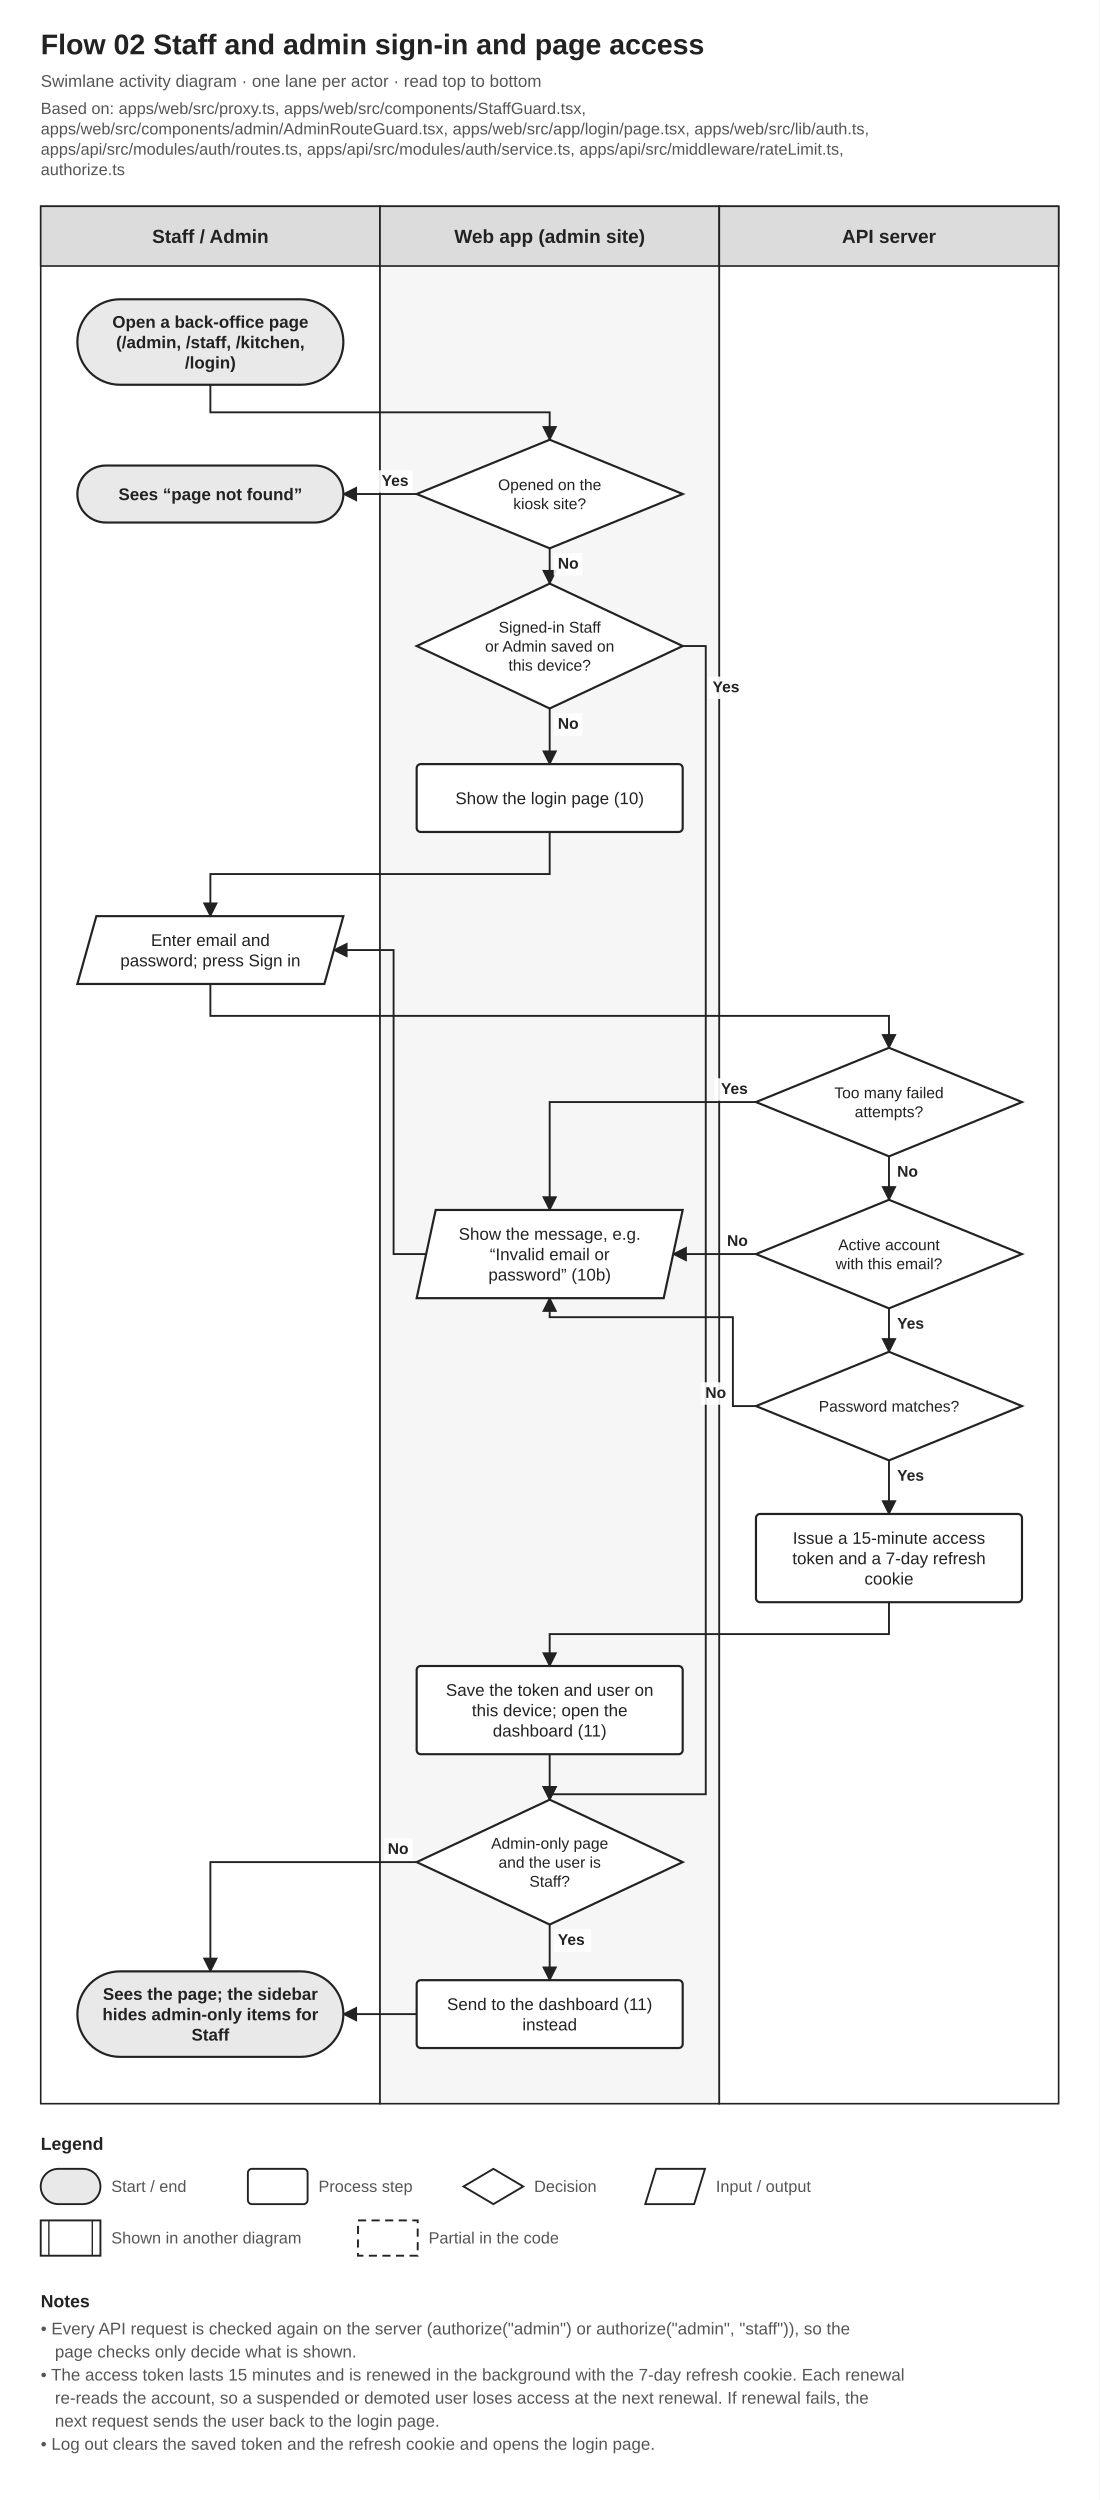
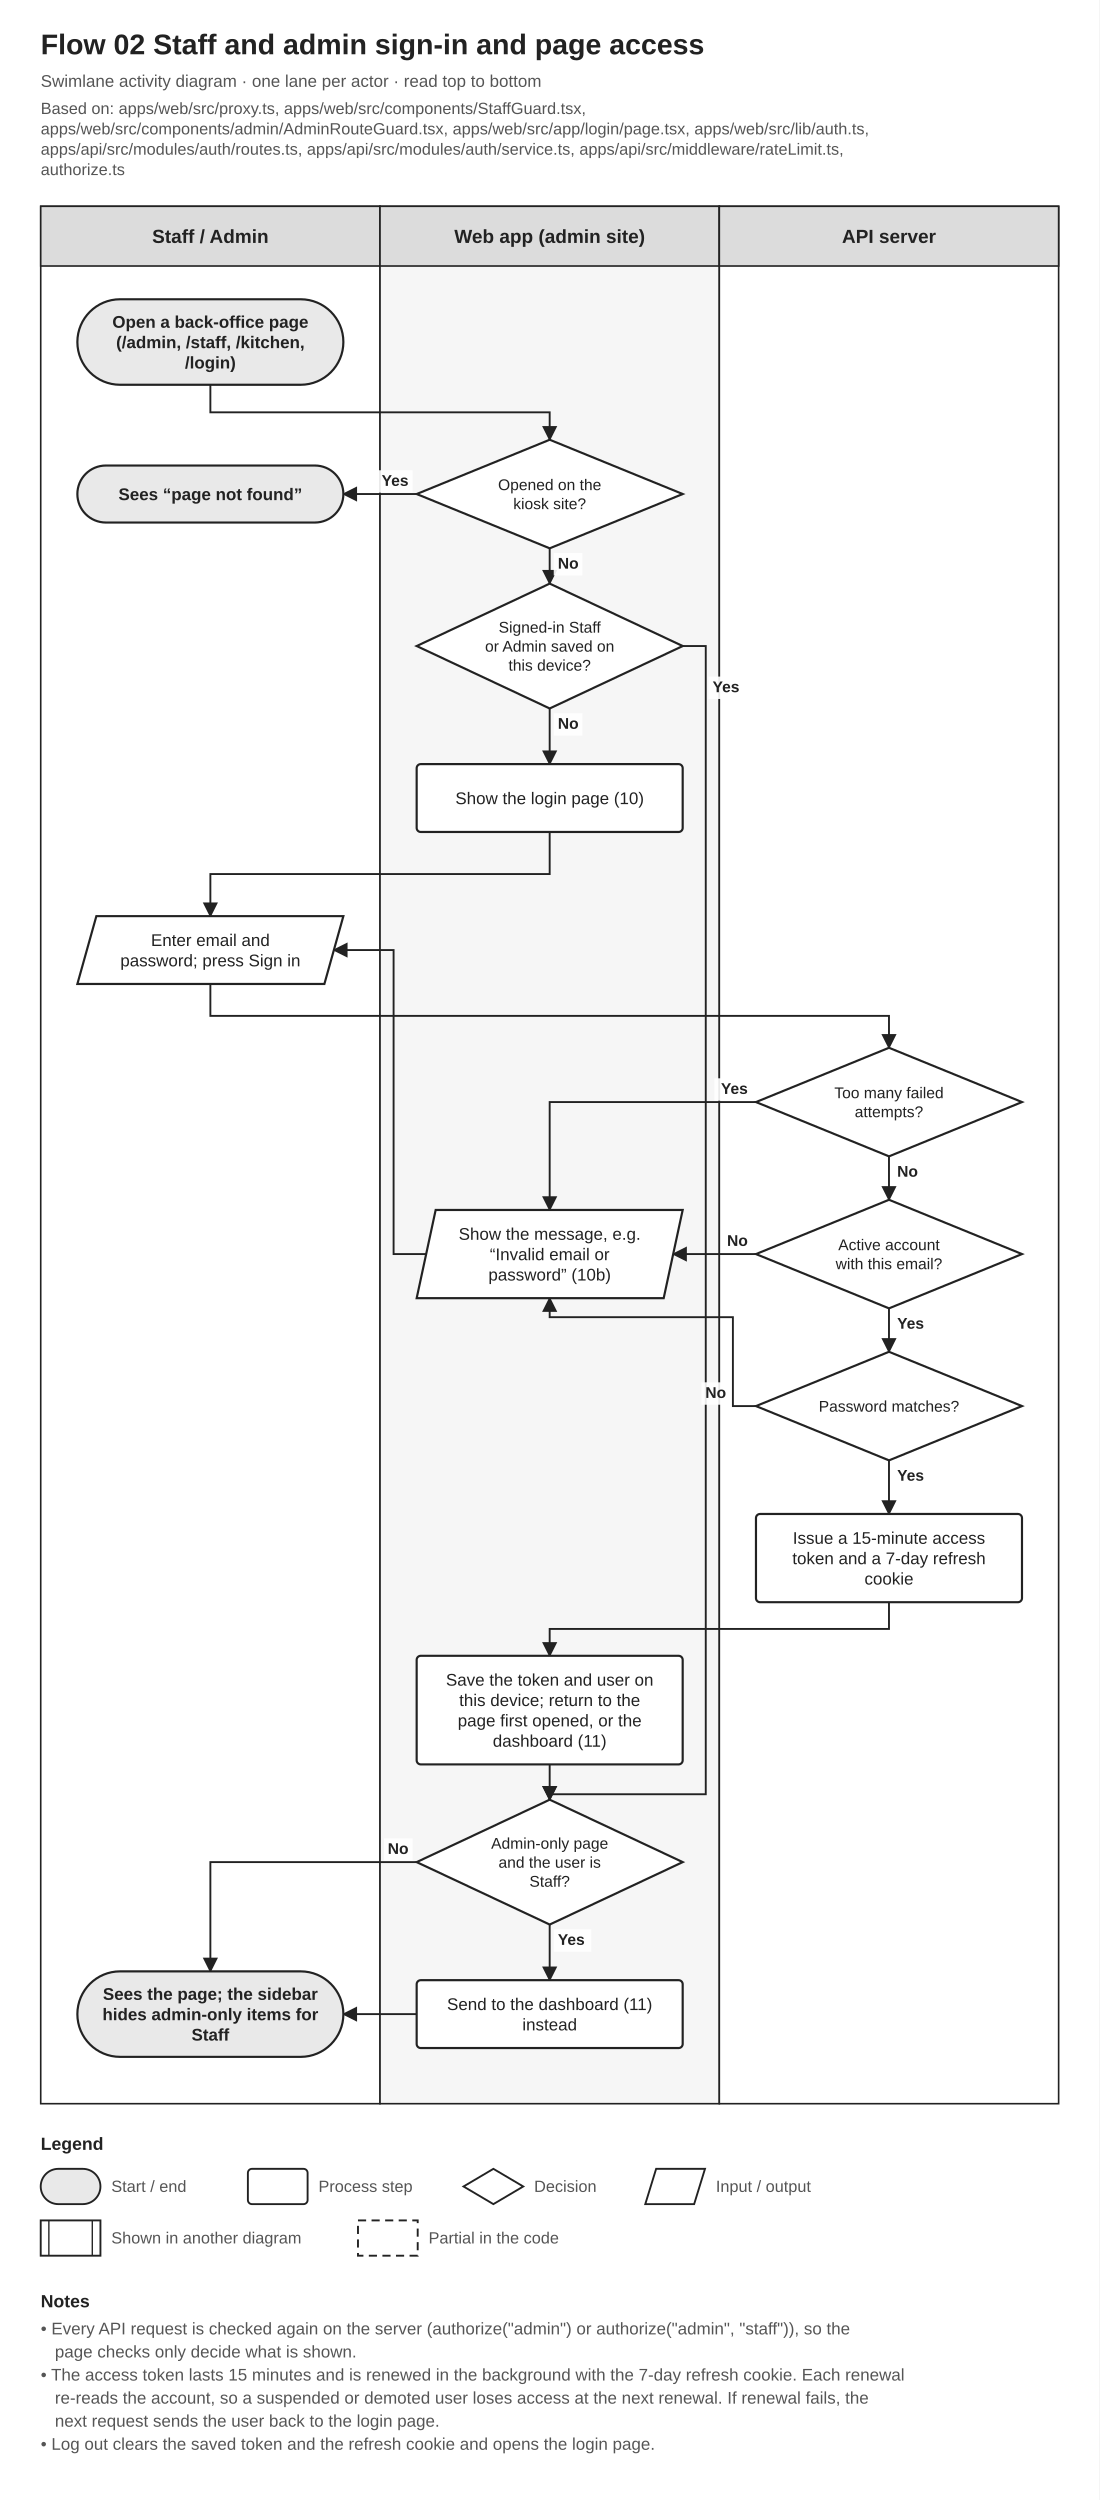
<svg xmlns="http://www.w3.org/2000/svg" width="810" height="1842" viewBox="0 0 810 1842">
  <defs>
    <marker id="arrow" viewBox="0 0 10 10" refX="9" refY="5" markerWidth="8" markerHeight="8" orient="auto-start-reverse">
      <path d="M0 0 L10 5 L0 10 z" fill="#222222" />
    </marker>
  </defs>
  <rect x="0" y="0" width="810" height="1842" fill="#ffffff" />
  <text x="30" y="40" font-family="Arial, Helvetica, sans-serif" font-size="21" font-weight="700" fill="#222222">Flow 02  Staff and admin sign-in and page access</text>
  <text x="30" y="64" font-family="Arial, Helvetica, sans-serif" font-size="12.5" fill="#555555">Swimlane activity diagram · one lane per actor · read top to bottom</text>
  <text x="30" y="84" font-family="Arial, Helvetica, sans-serif" font-size="12" fill="#555555">Based on: apps/web/src/proxy.ts, apps/web/src/components/StaffGuard.tsx,</text>
  <text x="30" y="99" font-family="Arial, Helvetica, sans-serif" font-size="12" fill="#555555">apps/web/src/components/admin/AdminRouteGuard.tsx, apps/web/src/app/login/page.tsx, apps/web/src/lib/auth.ts,</text>
  <text x="30" y="114" font-family="Arial, Helvetica, sans-serif" font-size="12" fill="#555555">apps/api/src/modules/auth/routes.ts, apps/api/src/modules/auth/service.ts, apps/api/src/middleware/rateLimit.ts,</text>
  <text x="30" y="129" font-family="Arial, Helvetica, sans-serif" font-size="12" fill="#555555">authorize.ts</text>
  <rect x="30" y="152" width="250" height="1398" fill="#ffffff" stroke="#222222" stroke-width="1.2" />
  <rect x="30" y="152" width="250" height="44" fill="#dcdcdc" stroke="#222222" stroke-width="1.2" />
  <text x="155.0" y="179" font-family="Arial, Helvetica, sans-serif" font-size="14" font-weight="700" text-anchor="middle" fill="#222222">Staff / Admin</text>
  <rect x="280" y="152" width="250" height="1398" fill="#f6f6f6" stroke="#222222" stroke-width="1.2" />
  <rect x="280" y="152" width="250" height="44" fill="#dcdcdc" stroke="#222222" stroke-width="1.2" />
  <text x="405.0" y="179" font-family="Arial, Helvetica, sans-serif" font-size="14" font-weight="700" text-anchor="middle" fill="#222222">Web app (admin site)</text>
  <rect x="530" y="152" width="250" height="1398" fill="#ffffff" stroke="#222222" stroke-width="1.2" />
  <rect x="530" y="152" width="250" height="44" fill="#dcdcdc" stroke="#222222" stroke-width="1.2" />
  <text x="655.0" y="179" font-family="Arial, Helvetica, sans-serif" font-size="14" font-weight="700" text-anchor="middle" fill="#222222">API server</text>
  <path d="M155.0 283.5 L155.0 303.8 L405.0 303.8 L405.0 324.0" fill="none" stroke="#222222" stroke-width="1.4" marker-end="url(#arrow)" />
  <path d="M307.0 364.0 L253.0 364.0" fill="none" stroke="#222222" stroke-width="1.4" marker-end="url(#arrow)" />
  <rect x="276.335" y="346.5" width="27.665" height="16.5" fill="#ffffff" opacity="0.9" />
  <text x="301.0" y="358.0" font-family="Arial, Helvetica, sans-serif" font-size="11.5" font-weight="700" text-anchor="end" fill="#222222">Yes</text>
  <path d="M405.0 404.0 L405.0 430.0" fill="none" stroke="#222222" stroke-width="1.4" marker-end="url(#arrow)" />
  <rect x="408.0" y="407.5" width="21.11" height="16.5" fill="#ffffff" opacity="0.9" />
  <text x="411.0" y="419.0" font-family="Arial, Helvetica, sans-serif" font-size="11.5" font-weight="700" text-anchor="start" fill="#222222">No</text>
  <path d="M405.0 522.0 L405.0 563.0" fill="none" stroke="#222222" stroke-width="1.4" marker-end="url(#arrow)" />
  <rect x="408.0" y="525.5" width="21.11" height="16.5" fill="#ffffff" opacity="0.9" />
  <text x="411.0" y="537.0" font-family="Arial, Helvetica, sans-serif" font-size="11.5" font-weight="700" text-anchor="start" fill="#222222">No</text>
  <path d="M503.0 476.0 L520.0 476.0 L520.0 1322.0 L405.0 1322.0 L405.0 1326.0" fill="none" stroke="#222222" stroke-width="1.4" marker-end="url(#arrow)" />
  <rect x="522" y="498.5" width="27.665" height="16.5" fill="#ffffff" opacity="0.9" />
  <text x="525" y="510.0" font-family="Arial, Helvetica, sans-serif" font-size="11.5" font-weight="700" text-anchor="start" fill="#222222">Yes</text>
  <path d="M405.0 613.0 L405.0 644.0 L155.0 644.0 L155.0 675.0" fill="none" stroke="#222222" stroke-width="1.4" marker-end="url(#arrow)" />
  <path d="M155.0 725.0 L155.0 748.5 L655.0 748.5 L655.0 772.0" fill="none" stroke="#222222" stroke-width="1.4" marker-end="url(#arrow)" />
  <path d="M557.0 812.0 L405.0 812.0 L405.0 891.5" fill="none" stroke="#222222" stroke-width="1.4" marker-end="url(#arrow)" />
  <rect x="526.335" y="794.5" width="27.665" height="16.5" fill="#ffffff" opacity="0.9" />
  <text x="551.0" y="806.0" font-family="Arial, Helvetica, sans-serif" font-size="11.5" font-weight="700" text-anchor="end" fill="#222222">Yes</text>
  <path d="M655.0 852.0 L655.0 884.0" fill="none" stroke="#222222" stroke-width="1.4" marker-end="url(#arrow)" />
  <rect x="658.0" y="855.5" width="21.11" height="16.5" fill="#ffffff" opacity="0.9" />
  <text x="661.0" y="867.0" font-family="Arial, Helvetica, sans-serif" font-size="11.5" font-weight="700" text-anchor="start" fill="#222222">No</text>
  <path d="M557.0 924.0 L496.0 924.0" fill="none" stroke="#222222" stroke-width="1.4" marker-end="url(#arrow)" />
  <rect x="532.89" y="906.5" width="21.11" height="16.5" fill="#ffffff" opacity="0.9" />
  <text x="551.0" y="918.0" font-family="Arial, Helvetica, sans-serif" font-size="11.5" font-weight="700" text-anchor="end" fill="#222222">No</text>
  <path d="M655.0 964.0 L655.0 996.0" fill="none" stroke="#222222" stroke-width="1.4" marker-end="url(#arrow)" />
  <rect x="658.0" y="967.5" width="27.665" height="16.5" fill="#ffffff" opacity="0.9" />
  <text x="661.0" y="979.0" font-family="Arial, Helvetica, sans-serif" font-size="11.5" font-weight="700" text-anchor="start" fill="#222222">Yes</text>
  <path d="M557.0 1036.0 L540.0 1036.0 L540.0 970.5 L405.0 970.5 L405.0 956.5" fill="none" stroke="#222222" stroke-width="1.4" marker-end="url(#arrow)" />
  <rect x="516.89" y="1018.5" width="21.11" height="16.5" fill="#ffffff" opacity="0.9" />
  <text x="535" y="1030.0" font-family="Arial, Helvetica, sans-serif" font-size="11.5" font-weight="700" text-anchor="end" fill="#222222">No</text>
  <path d="M655.0 1076.0 L655.0 1115.5" fill="none" stroke="#222222" stroke-width="1.4" marker-end="url(#arrow)" />
  <rect x="658.0" y="1079.5" width="27.665" height="16.5" fill="#ffffff" opacity="0.9" />
  <text x="661.0" y="1091.0" font-family="Arial, Helvetica, sans-serif" font-size="11.5" font-weight="700" text-anchor="start" fill="#222222">Yes</text>
  <path d="M314.0 924.0 L290.0 924.0 L290.0 700.0 L246.0 700.0" fill="none" stroke="#222222" stroke-width="1.4" marker-end="url(#arrow)" />
-   <path d="M655.0 1180.5 L655.0 1204.0 L405.0 1204.0 L405.0 1227.5" fill="none" stroke="#222222" stroke-width="1.4" marker-end="url(#arrow)" />
-   <path d="M405.0 1292.5 L405.0 1326.0" fill="none" stroke="#222222" stroke-width="1.4" marker-end="url(#arrow)" />
+   <path d="M655.0 1180.5 L655.0 1200.2 L405.0 1200.2 L405.0 1220.0" fill="none" stroke="#222222" stroke-width="1.4" marker-end="url(#arrow)" />
+   <path d="M405.0 1300.0 L405.0 1326.0" fill="none" stroke="#222222" stroke-width="1.4" marker-end="url(#arrow)" />
  <path d="M405.0 1418.0 L405.0 1459.0" fill="none" stroke="#222222" stroke-width="1.4" marker-end="url(#arrow)" />
  <rect x="408.0" y="1421.5" width="27.665" height="16.5" fill="#ffffff" opacity="0.9" />
  <text x="411.0" y="1433.0" font-family="Arial, Helvetica, sans-serif" font-size="11.5" font-weight="700" text-anchor="start" fill="#222222">Yes</text>
  <path d="M307.0 1372.0 L155.0 1372.0 L155.0 1452.5" fill="none" stroke="#222222" stroke-width="1.4" marker-end="url(#arrow)" />
  <rect x="282.89" y="1354.5" width="21.11" height="16.5" fill="#ffffff" opacity="0.9" />
  <text x="301.0" y="1366.0" font-family="Arial, Helvetica, sans-serif" font-size="11.5" font-weight="700" text-anchor="end" fill="#222222">No</text>
  <path d="M307.0 1484.0 L253.0 1484.0" fill="none" stroke="#222222" stroke-width="1.4" marker-end="url(#arrow)" />
  <rect x="57.0" y="220.5" width="196" height="63" rx="31.5" fill="#e9e9e9" stroke="#222222" stroke-width="1.6" />
  <text x="155.0" y="241.5" font-family="Arial, Helvetica, sans-serif" font-size="12.5" font-weight="700" text-anchor="middle" fill="#222222">Open a back-office page</text>
  <text x="155.0" y="256.5" font-family="Arial, Helvetica, sans-serif" font-size="12.5" font-weight="700" text-anchor="middle" fill="#222222">(/admin, /staff, /kitchen,</text>
  <text x="155.0" y="271.5" font-family="Arial, Helvetica, sans-serif" font-size="12.5" font-weight="700" text-anchor="middle" fill="#222222">/login)</text>
  <polygon points="405.0,324.0 503.0,364.0 405.0,404.0 307.0,364.0" fill="#ffffff" stroke="#222222" stroke-width="1.6" />
  <text x="405.0" y="361.14" font-family="Arial, Helvetica, sans-serif" font-size="11.5" font-weight="400" text-anchor="middle" fill="#222222">Opened on the</text>
  <text x="405.0" y="375.14" font-family="Arial, Helvetica, sans-serif" font-size="11.5" font-weight="400" text-anchor="middle" fill="#222222">kiosk site?</text>
  <rect x="57.0" y="343.0" width="196" height="42" rx="21.0" fill="#e9e9e9" stroke="#222222" stroke-width="1.6" />
  <text x="155.0" y="368.5" font-family="Arial, Helvetica, sans-serif" font-size="12.5" font-weight="700" text-anchor="middle" fill="#222222">Sees “page not found”</text>
  <polygon points="405.0,430.0 503.0,476.0 405.0,522.0 307.0,476.0" fill="#ffffff" stroke="#222222" stroke-width="1.6" />
  <text x="405.0" y="466.14" font-family="Arial, Helvetica, sans-serif" font-size="11.5" font-weight="400" text-anchor="middle" fill="#222222">Signed-in Staff</text>
  <text x="405.0" y="480.14" font-family="Arial, Helvetica, sans-serif" font-size="11.5" font-weight="400" text-anchor="middle" fill="#222222">or Admin saved on</text>
  <text x="405.0" y="494.14" font-family="Arial, Helvetica, sans-serif" font-size="11.5" font-weight="400" text-anchor="middle" fill="#222222">this device?</text>
  <rect x="307.0" y="563.0" width="196" height="50" rx="3" fill="#ffffff" stroke="#222222" stroke-width="1.6" />
  <text x="405.0" y="592.5" font-family="Arial, Helvetica, sans-serif" font-size="12.5" font-weight="400" text-anchor="middle" fill="#222222">Show the login page (10)</text>
  <polygon points="71.0,675.0 253.0,675.0 239.0,725.0 57.0,725.0" fill="#ffffff" stroke="#222222" stroke-width="1.6" />
  <text x="155.0" y="697.0" font-family="Arial, Helvetica, sans-serif" font-size="12.5" font-weight="400" text-anchor="middle" fill="#222222">Enter email and</text>
  <text x="155.0" y="712.0" font-family="Arial, Helvetica, sans-serif" font-size="12.5" font-weight="400" text-anchor="middle" fill="#222222">password; press Sign in</text>
  <polygon points="655.0,772.0 753.0,812.0 655.0,852.0 557.0,812.0" fill="#ffffff" stroke="#222222" stroke-width="1.6" />
  <text x="655.0" y="809.14" font-family="Arial, Helvetica, sans-serif" font-size="11.5" font-weight="400" text-anchor="middle" fill="#222222">Too many failed</text>
  <text x="655.0" y="823.14" font-family="Arial, Helvetica, sans-serif" font-size="11.5" font-weight="400" text-anchor="middle" fill="#222222">attempts?</text>
  <polygon points="321.0,891.5 503.0,891.5 489.0,956.5 307.0,956.5" fill="#ffffff" stroke="#222222" stroke-width="1.6" />
  <text x="405.0" y="913.5" font-family="Arial, Helvetica, sans-serif" font-size="12.5" font-weight="400" text-anchor="middle" fill="#222222">Show the message, e.g.</text>
  <text x="405.0" y="928.5" font-family="Arial, Helvetica, sans-serif" font-size="12.5" font-weight="400" text-anchor="middle" fill="#222222">“Invalid email or</text>
  <text x="405.0" y="943.5" font-family="Arial, Helvetica, sans-serif" font-size="12.5" font-weight="400" text-anchor="middle" fill="#222222">password” (10b)</text>
  <polygon points="655.0,884.0 753.0,924.0 655.0,964.0 557.0,924.0" fill="#ffffff" stroke="#222222" stroke-width="1.6" />
  <text x="655.0" y="921.14" font-family="Arial, Helvetica, sans-serif" font-size="11.5" font-weight="400" text-anchor="middle" fill="#222222">Active account</text>
  <text x="655.0" y="935.14" font-family="Arial, Helvetica, sans-serif" font-size="11.5" font-weight="400" text-anchor="middle" fill="#222222">with this email?</text>
  <polygon points="655.0,996.0 753.0,1036.0 655.0,1076.0 557.0,1036.0" fill="#ffffff" stroke="#222222" stroke-width="1.6" />
  <text x="655.0" y="1040.14" font-family="Arial, Helvetica, sans-serif" font-size="11.5" font-weight="400" text-anchor="middle" fill="#222222">Password matches?</text>
  <rect x="557.0" y="1115.5" width="196" height="65" rx="3" fill="#ffffff" stroke="#222222" stroke-width="1.6" />
  <text x="655.0" y="1137.5" font-family="Arial, Helvetica, sans-serif" font-size="12.5" font-weight="400" text-anchor="middle" fill="#222222">Issue a 15-minute access</text>
  <text x="655.0" y="1152.5" font-family="Arial, Helvetica, sans-serif" font-size="12.5" font-weight="400" text-anchor="middle" fill="#222222">token and a 7-day refresh</text>
  <text x="655.0" y="1167.5" font-family="Arial, Helvetica, sans-serif" font-size="12.5" font-weight="400" text-anchor="middle" fill="#222222">cookie</text>
-   <rect x="307.0" y="1227.5" width="196" height="65" rx="3" fill="#ffffff" stroke="#222222" stroke-width="1.6" />
-   <text x="405.0" y="1249.5" font-family="Arial, Helvetica, sans-serif" font-size="12.5" font-weight="400" text-anchor="middle" fill="#222222">Save the token and user on</text>
-   <text x="405.0" y="1264.5" font-family="Arial, Helvetica, sans-serif" font-size="12.5" font-weight="400" text-anchor="middle" fill="#222222">this device; open the</text>
-   <text x="405.0" y="1279.5" font-family="Arial, Helvetica, sans-serif" font-size="12.5" font-weight="400" text-anchor="middle" fill="#222222">dashboard (11)</text>
+   <rect x="307.0" y="1220.0" width="196" height="80" rx="3" fill="#ffffff" stroke="#222222" stroke-width="1.6" />
+   <text x="405.0" y="1242.0" font-family="Arial, Helvetica, sans-serif" font-size="12.5" font-weight="400" text-anchor="middle" fill="#222222">Save the token and user on</text>
+   <text x="405.0" y="1257.0" font-family="Arial, Helvetica, sans-serif" font-size="12.5" font-weight="400" text-anchor="middle" fill="#222222">this device; return to the</text>
+   <text x="405.0" y="1272.0" font-family="Arial, Helvetica, sans-serif" font-size="12.5" font-weight="400" text-anchor="middle" fill="#222222">page first opened, or the</text>
+   <text x="405.0" y="1287.0" font-family="Arial, Helvetica, sans-serif" font-size="12.5" font-weight="400" text-anchor="middle" fill="#222222">dashboard (11)</text>
  <polygon points="405.0,1326.0 503.0,1372.0 405.0,1418.0 307.0,1372.0" fill="#ffffff" stroke="#222222" stroke-width="1.6" />
  <text x="405.0" y="1362.14" font-family="Arial, Helvetica, sans-serif" font-size="11.5" font-weight="400" text-anchor="middle" fill="#222222">Admin-only page</text>
  <text x="405.0" y="1376.14" font-family="Arial, Helvetica, sans-serif" font-size="11.5" font-weight="400" text-anchor="middle" fill="#222222">and the user is</text>
  <text x="405.0" y="1390.14" font-family="Arial, Helvetica, sans-serif" font-size="11.5" font-weight="400" text-anchor="middle" fill="#222222">Staff?</text>
  <rect x="307.0" y="1459.0" width="196" height="50" rx="3" fill="#ffffff" stroke="#222222" stroke-width="1.6" />
  <text x="405.0" y="1481.0" font-family="Arial, Helvetica, sans-serif" font-size="12.5" font-weight="400" text-anchor="middle" fill="#222222">Send to the dashboard (11)</text>
  <text x="405.0" y="1496.0" font-family="Arial, Helvetica, sans-serif" font-size="12.5" font-weight="400" text-anchor="middle" fill="#222222">instead</text>
  <rect x="57.0" y="1452.5" width="196" height="63" rx="31.5" fill="#e9e9e9" stroke="#222222" stroke-width="1.6" />
  <text x="155.0" y="1473.5" font-family="Arial, Helvetica, sans-serif" font-size="12.5" font-weight="700" text-anchor="middle" fill="#222222">Sees the page; the sidebar</text>
  <text x="155.0" y="1488.5" font-family="Arial, Helvetica, sans-serif" font-size="12.5" font-weight="700" text-anchor="middle" fill="#222222">hides admin-only items for</text>
  <text x="155.0" y="1503.5" font-family="Arial, Helvetica, sans-serif" font-size="12.5" font-weight="700" text-anchor="middle" fill="#222222">Staff</text>
  <text x="30" y="1584" font-family="Arial, Helvetica, sans-serif" font-size="13" font-weight="700" fill="#222222">Legend</text>
  <rect x="30" y="1598" width="44" height="26" rx="13" fill="#e9e9e9" stroke="#222222" stroke-width="1.4" />
  <text x="82" y="1615" font-family="Arial, Helvetica, sans-serif" font-size="12" fill="#555555">Start / end</text>
  <rect x="182.64" y="1598" width="44" height="26" rx="3" fill="#ffffff" stroke="#222222" stroke-width="1.4" />
  <text x="234.64" y="1615" font-family="Arial, Helvetica, sans-serif" font-size="12" fill="#555555">Process step</text>
  <polygon points="363.52,1598 385.52,1611.0 363.52,1624 341.52,1611.0" fill="#ffffff" stroke="#222222" stroke-width="1.4" />
  <text x="393.52" y="1615" font-family="Arial, Helvetica, sans-serif" font-size="12" fill="#555555">Decision</text>
  <polygon points="483.44,1598 519.44,1598 511.44,1624 475.44,1624" fill="#ffffff" stroke="#222222" stroke-width="1.4" />
  <text x="527.44" y="1615" font-family="Arial, Helvetica, sans-serif" font-size="12" fill="#555555">Input / output</text>
  <rect x="30" y="1636" width="44" height="26" fill="#ffffff" stroke="#222222" stroke-width="1.4" />
  <line x1="36" y1="1636" x2="36" y2="1662" stroke="#222222" />
  <line x1="68" y1="1636" x2="68" y2="1662" stroke="#222222" />
  <text x="82" y="1653" font-family="Arial, Helvetica, sans-serif" font-size="12" fill="#555555">Shown in another diagram</text>
  <rect x="263.76" y="1636" width="44" height="26" fill="#ffffff" stroke="#222222" stroke-width="1.4" stroke-dasharray="6 4" />
  <text x="315.76" y="1653" font-family="Arial, Helvetica, sans-serif" font-size="12" fill="#555555">Partial in the code</text>
  <text x="30" y="1700" font-family="Arial, Helvetica, sans-serif" font-size="13" font-weight="700" fill="#222222">Notes</text>
  <text x="30" y="1720" font-family="Arial, Helvetica, sans-serif" font-size="12.5" fill="#555555" xml:space="preserve">• Every API request is checked again on the server (authorize("admin") or authorize("admin", "staff")), so the</text>
  <text x="30" y="1737" font-family="Arial, Helvetica, sans-serif" font-size="12.5" fill="#555555" xml:space="preserve">   page checks only decide what is shown.</text>
  <text x="30" y="1754" font-family="Arial, Helvetica, sans-serif" font-size="12.5" fill="#555555" xml:space="preserve">• The access token lasts 15 minutes and is renewed in the background with the 7-day refresh cookie. Each renewal</text>
  <text x="30" y="1771" font-family="Arial, Helvetica, sans-serif" font-size="12.5" fill="#555555" xml:space="preserve">   re-reads the account, so a suspended or demoted user loses access at the next renewal. If renewal fails, the</text>
  <text x="30" y="1788" font-family="Arial, Helvetica, sans-serif" font-size="12.5" fill="#555555" xml:space="preserve">   next request sends the user back to the login page.</text>
  <text x="30" y="1805" font-family="Arial, Helvetica, sans-serif" font-size="12.5" fill="#555555" xml:space="preserve">• Log out clears the saved token and the refresh cookie and opens the login page.</text>
</svg>
